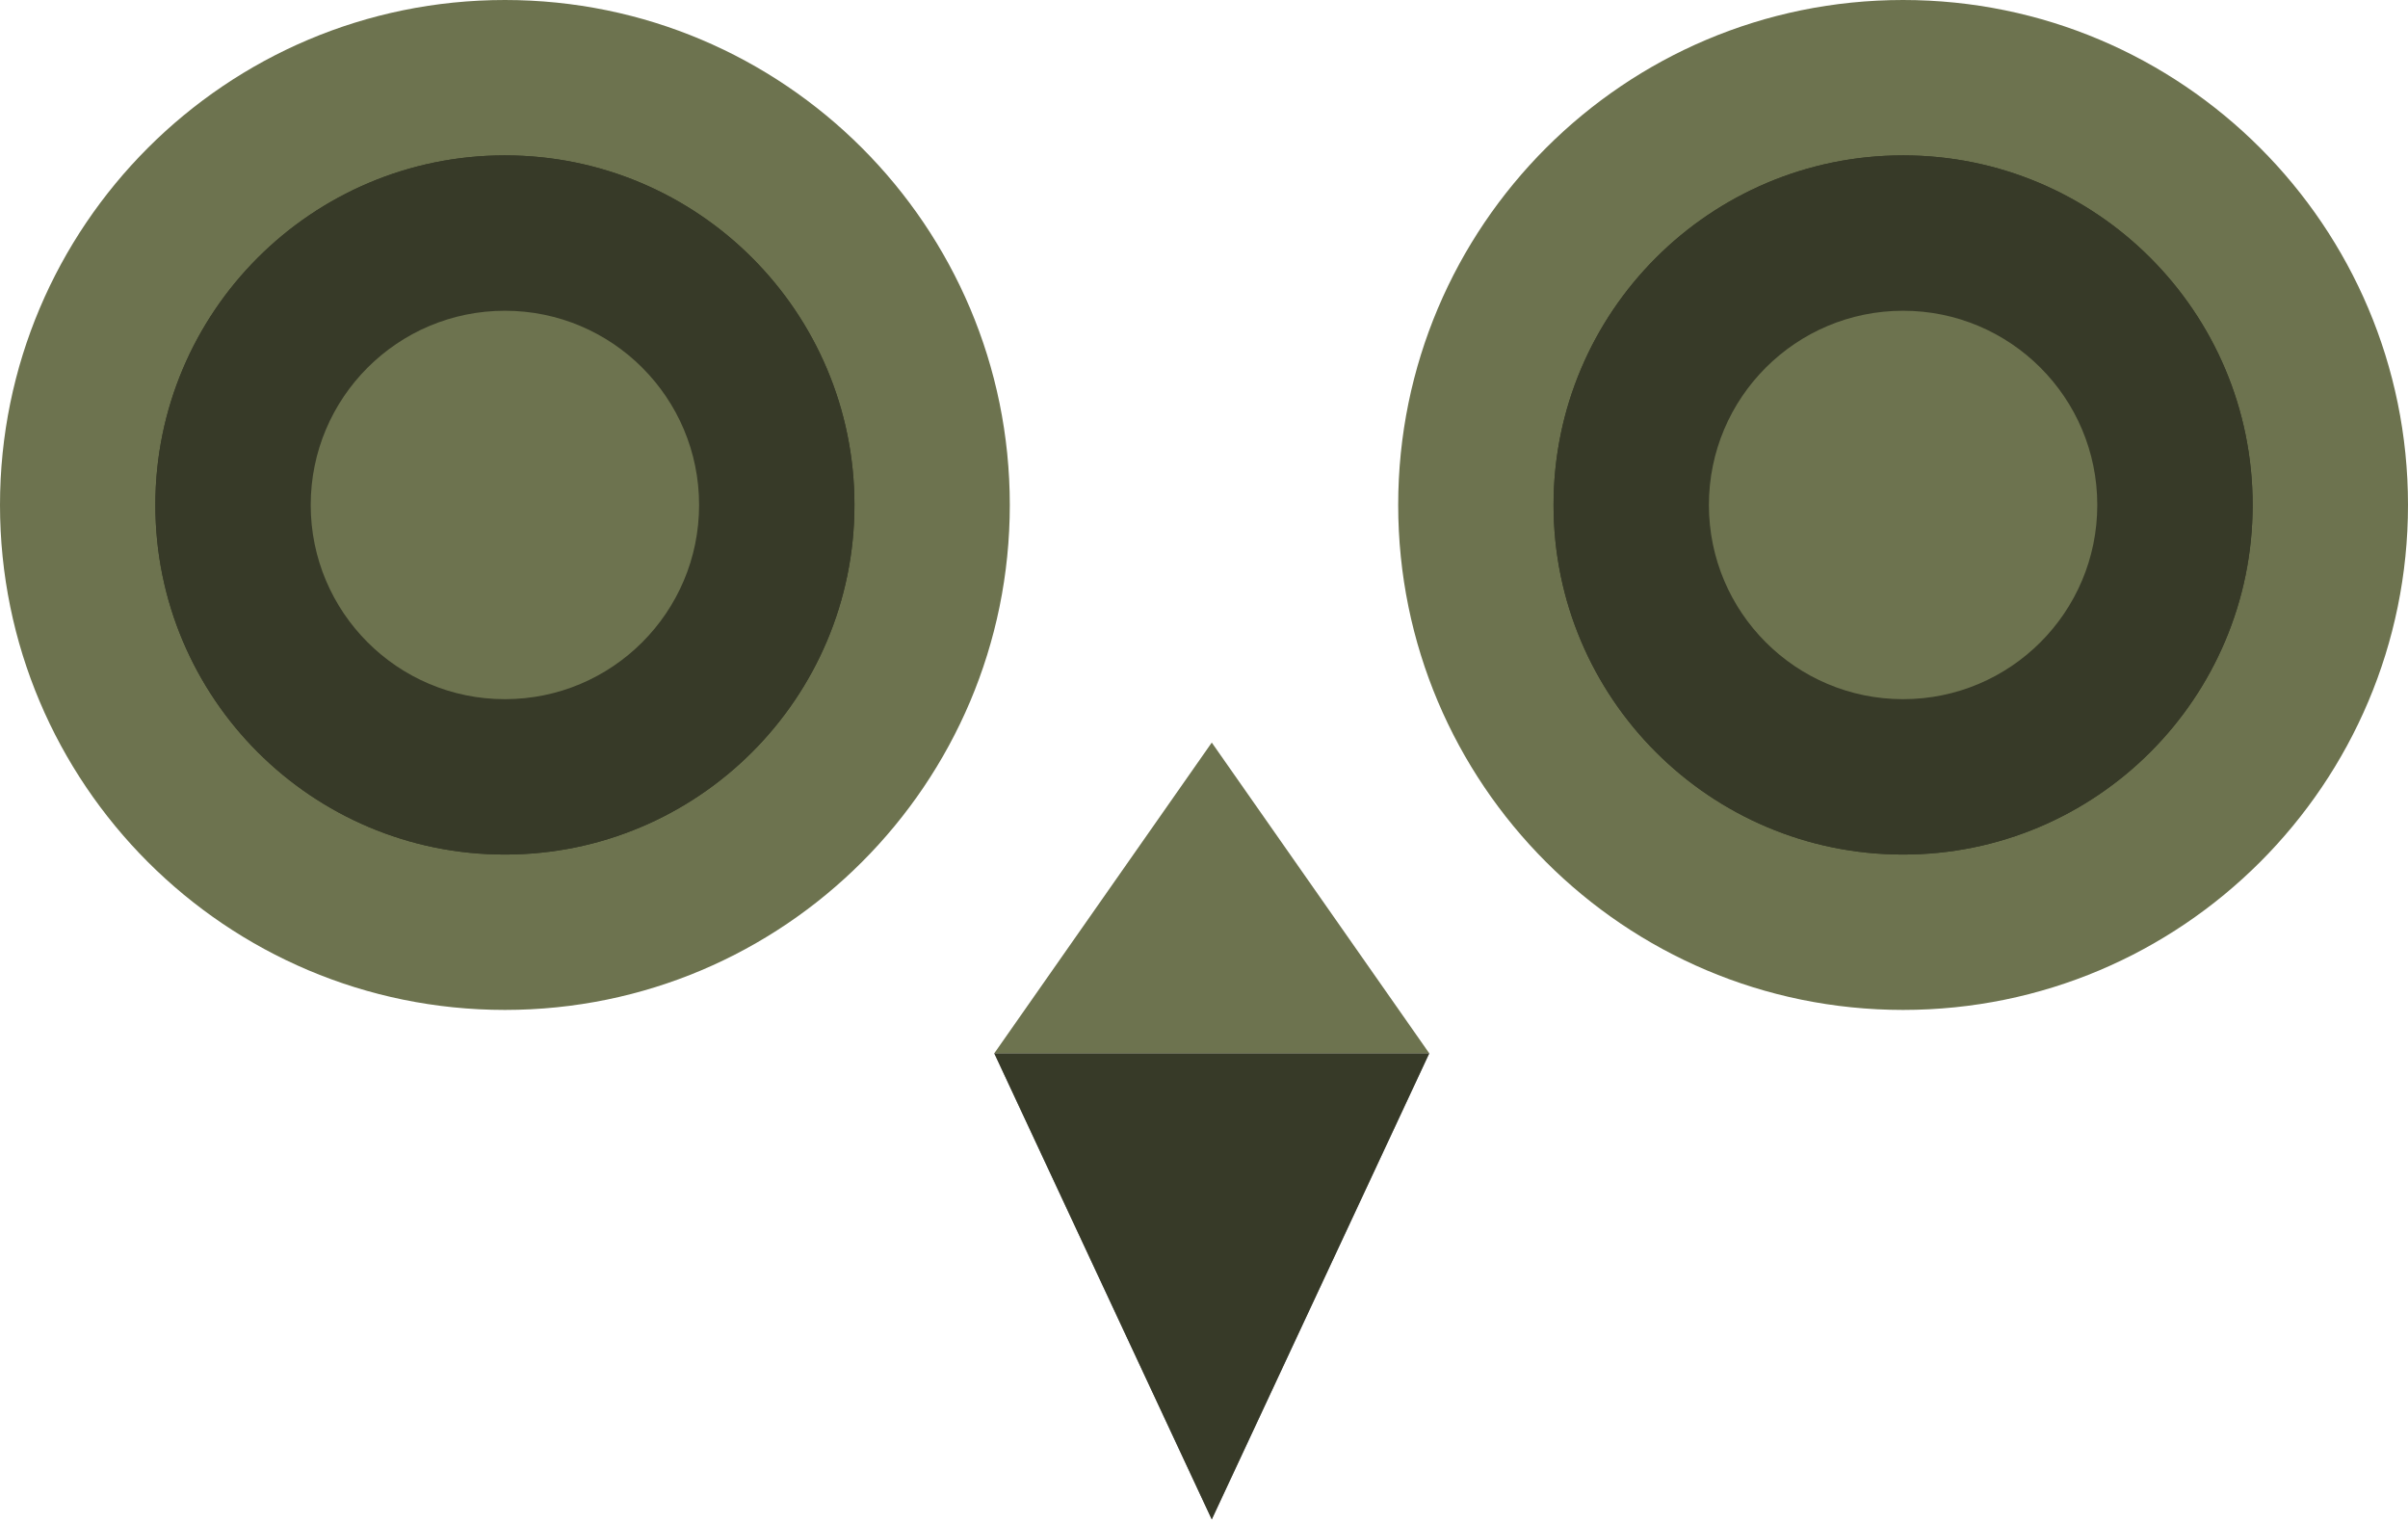
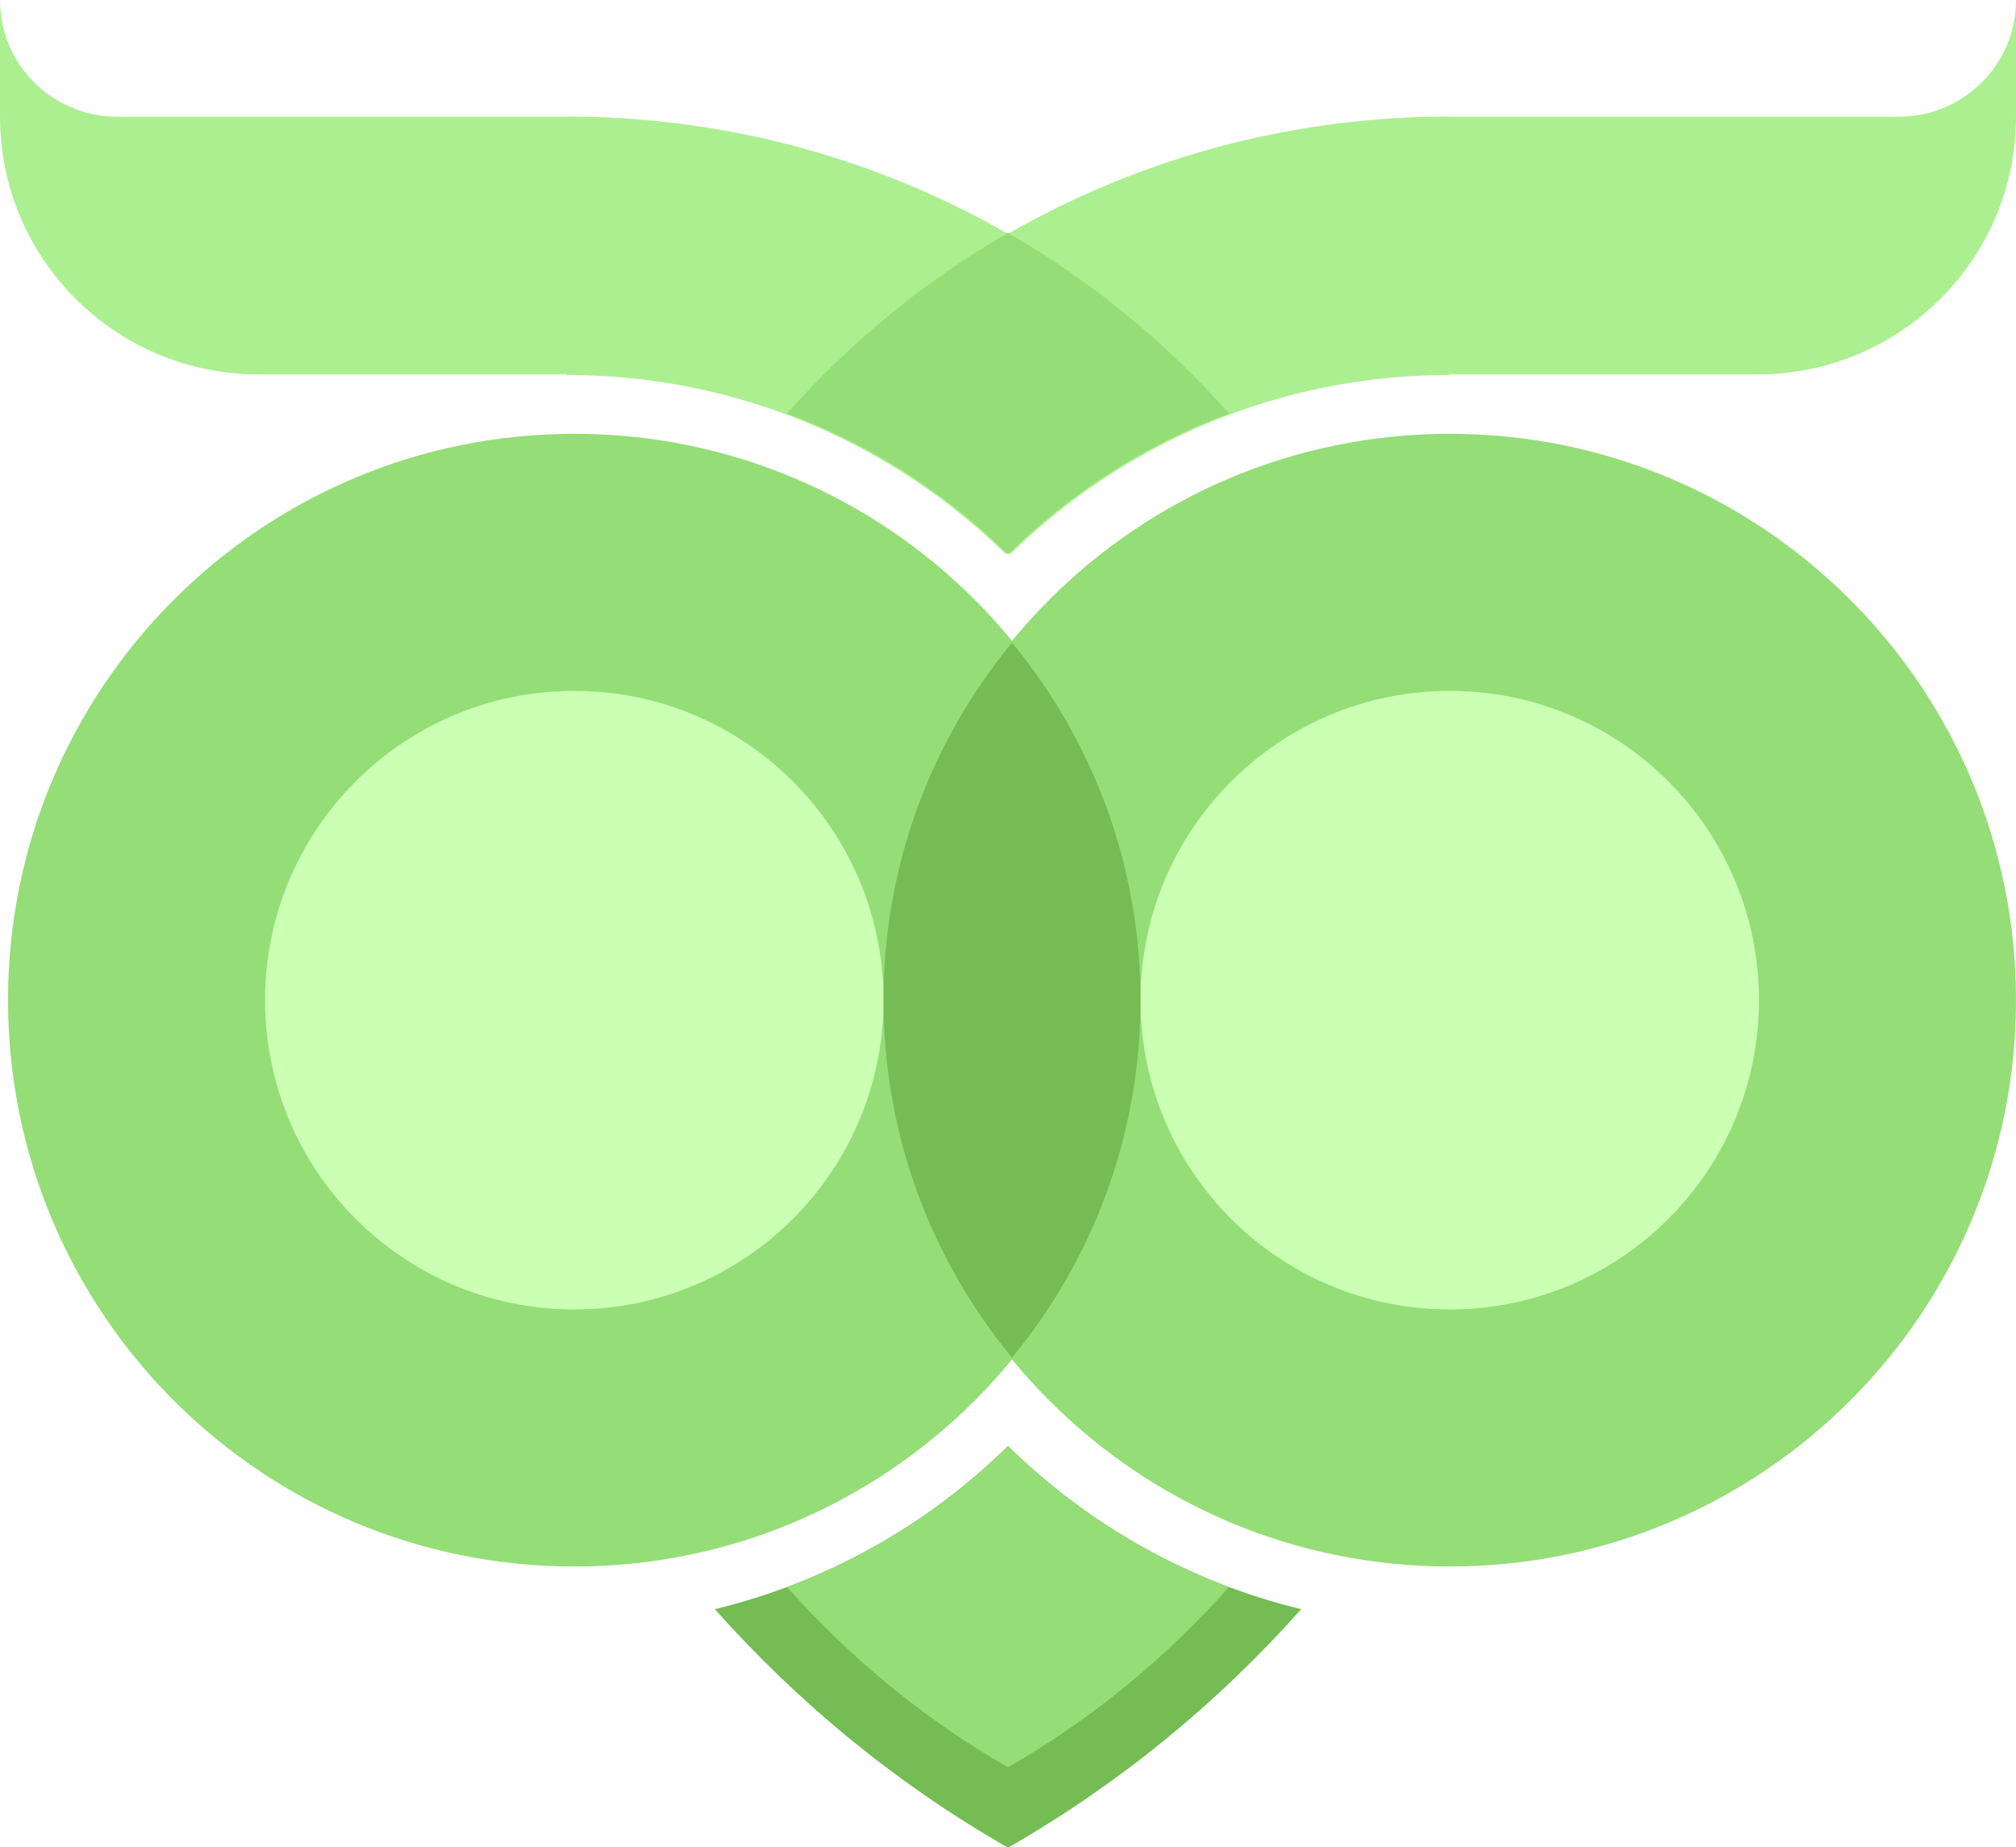
- <svg xmlns="http://www.w3.org/2000/svg" viewBox="0 0 155 98" version="1.1">
-   <g id="logo-eyes" stroke="none" stroke-width="1" fill="none" fill-rule="evenodd">
-     <g id="Group" transform="translate(0, -1)">
-       <g transform="translate(0, 1)">
-         <g id="Nose" transform="translate(64, 47.7925)">
-           <polygon id="Triangle" fill="#000000" transform="translate(14, 35) scale(1, -1) translate(-14, -35) " points="14 20 28 50 0 50" />
-           <polygon id="Triangle" fill="#6D734F" opacity="0.5" transform="translate(14, 35) scale(1, -1) translate(-14, -35) " points="14 20 28 50 0 50" />
-           <polygon id="Triangle" fill="#6D734F" transform="translate(14, 10) scale(-1, 1) translate(-14, -10) " points="14 0 28 20 -5.05151476e-15 20" />
-         </g>
-         <g id="Eyes" transform="translate(0, 0)">
-           <g id="Eye-/-Right">
-             <circle id="Oval" fill="#6D734F" cx="32.5" cy="32.5" r="32.5" />
-             <circle id="Oval---BL" fill="#000000" cx="32.5" cy="32.5" r="22.5" />
-             <circle id="Oval" fill="#6D734F" opacity="0.5" cx="32.5" cy="32.5" r="22.5" />
-             <circle id="Oval" fill="#6D734F" cx="32.5" cy="32.5" r="12.5" />
-           </g>
-           <g id="Eye-/-Left" transform="translate(90, 0)">
-             <circle id="Oval" fill="#6D734F" cx="32.5" cy="32.5" r="32.5" />
-             <circle id="Oval---BL" fill="#000000" cx="32.5" cy="32.5" r="22.5" />
-             <circle id="Oval" fill="#6D734F" opacity="0.5" cx="32.5" cy="32.5" r="22.5" />
-             <circle id="Oval" fill="#6D734F" cx="32.5" cy="32.5" r="12.5" />
-           </g>
-         </g>
-       </g>
+ <svg xmlns="http://www.w3.org/2000/svg" viewBox="0 0 250 229" version="1.1">
+   <g id="RN-Owl-logo" stroke="none" stroke-width="1" fill="none" fill-rule="evenodd">
+     <g id="owl-logo-copy">
+       <path d="M124.999,179.283 C115.095,189.024 102.599,196.133 88.645,199.514 C99.055,211.221 111.309,221.252 124.999,229.084 C138.691,221.252 150.945,211.221 161.355,199.514 C147.401,196.133 134.905,189.024 124.999,179.283" id="Fill-1" fill="#74BC53" />
+       <path d="M125.258,68.725 C139.28,54.978 158.506,46.488 179.73,46.488 L179.73,46.419 L217.937,46.419 C235.646,46.419 250,32.113 250,14.467 L250,0 C250,7.99 243.5,14.467 235.483,14.467 L179.73,14.467 L179.73,14.453 C147.058,14.453 117.727,28.677 97.61,51.24 C108.064,55.079 117.466,61.087 125.258,68.725" id="Fill-4" fill="#ACEF90" />
+       <path d="M32.062,46.419 L70.271,46.419 L70.271,46.488 C91.495,46.488 110.721,54.978 124.741,68.725 C132.532,61.087 141.935,55.079 152.39,51.24 C132.273,28.677 102.941,14.453 70.271,14.453 L70.271,14.467 L14.517,14.467 C6.501,14.467 0,7.99 0,0 L0,14.467 C0,32.113 14.356,46.419 32.062,46.419" id="Fill-7" fill="#ACEF90" />
+       <path d="M124.999,68.725 C132.718,61.1 142.033,55.1 152.39,51.265 C144.545,42.405 135.314,34.811 124.999,28.884 C114.686,34.811 105.454,42.405 97.61,51.265 C107.967,55.1 117.281,61.1 124.999,68.725" id="Fill-10" fill="#95DD77" />
+       <path d="M141.434,124.004 C141.434,162.785 109.995,194.223 71.216,194.223 C32.433,194.223 0.996,162.785 0.996,124.004 C0.996,85.223 32.433,53.785 71.216,53.785 C109.995,53.785 141.434,85.223 141.434,124.004" id="Fill-12" fill="#95DD77" />
+       <path d="M250,124.004 C250,162.785 218.561,194.223 179.781,194.223 C140.999,194.223 109.562,162.785 109.562,124.004 C109.562,85.223 140.999,53.785 179.781,53.785 C218.561,53.785 250,85.223 250,124.004" id="Fill-15" fill="#95DD77" />
+       <path d="M109.562,124.004 C109.562,145.182 92.394,162.351 71.216,162.351 C50.037,162.351 32.869,145.182 32.869,124.004 C32.869,102.826 50.037,85.657 71.216,85.657 C92.394,85.657 109.562,102.826 109.562,124.004" id="Fill-17" fill="#CAFFB4" />
+       <path d="M218.127,124.004 C218.127,145.182 200.959,162.351 179.781,162.351 C158.601,162.351 141.434,145.182 141.434,124.004 C141.434,102.826 158.601,85.657 179.781,85.657 C200.959,85.657 218.127,102.826 218.127,124.004" id="Fill-19" fill="#CAFFB4" />
+       <path d="M109.562,124.004 C109.562,140.817 115.541,156.242 125.498,168.327 C135.457,156.242 141.434,140.817 141.434,124.004 C141.434,107.191 135.457,91.766 125.498,79.681 C115.541,91.766 109.562,107.191 109.562,124.004" id="Fill-21" fill="#74BC53" />
+       <path d="M124.999,179.283 C117.276,186.915 107.963,192.923 97.61,196.78 C105.464,205.619 114.694,213.199 124.999,219.124 C135.304,213.199 144.536,205.621 152.39,196.78 C142.037,192.923 132.723,186.915 124.999,179.283" id="Fill-23" fill="#95DD77" />
    </g>
  </g>
</svg>
